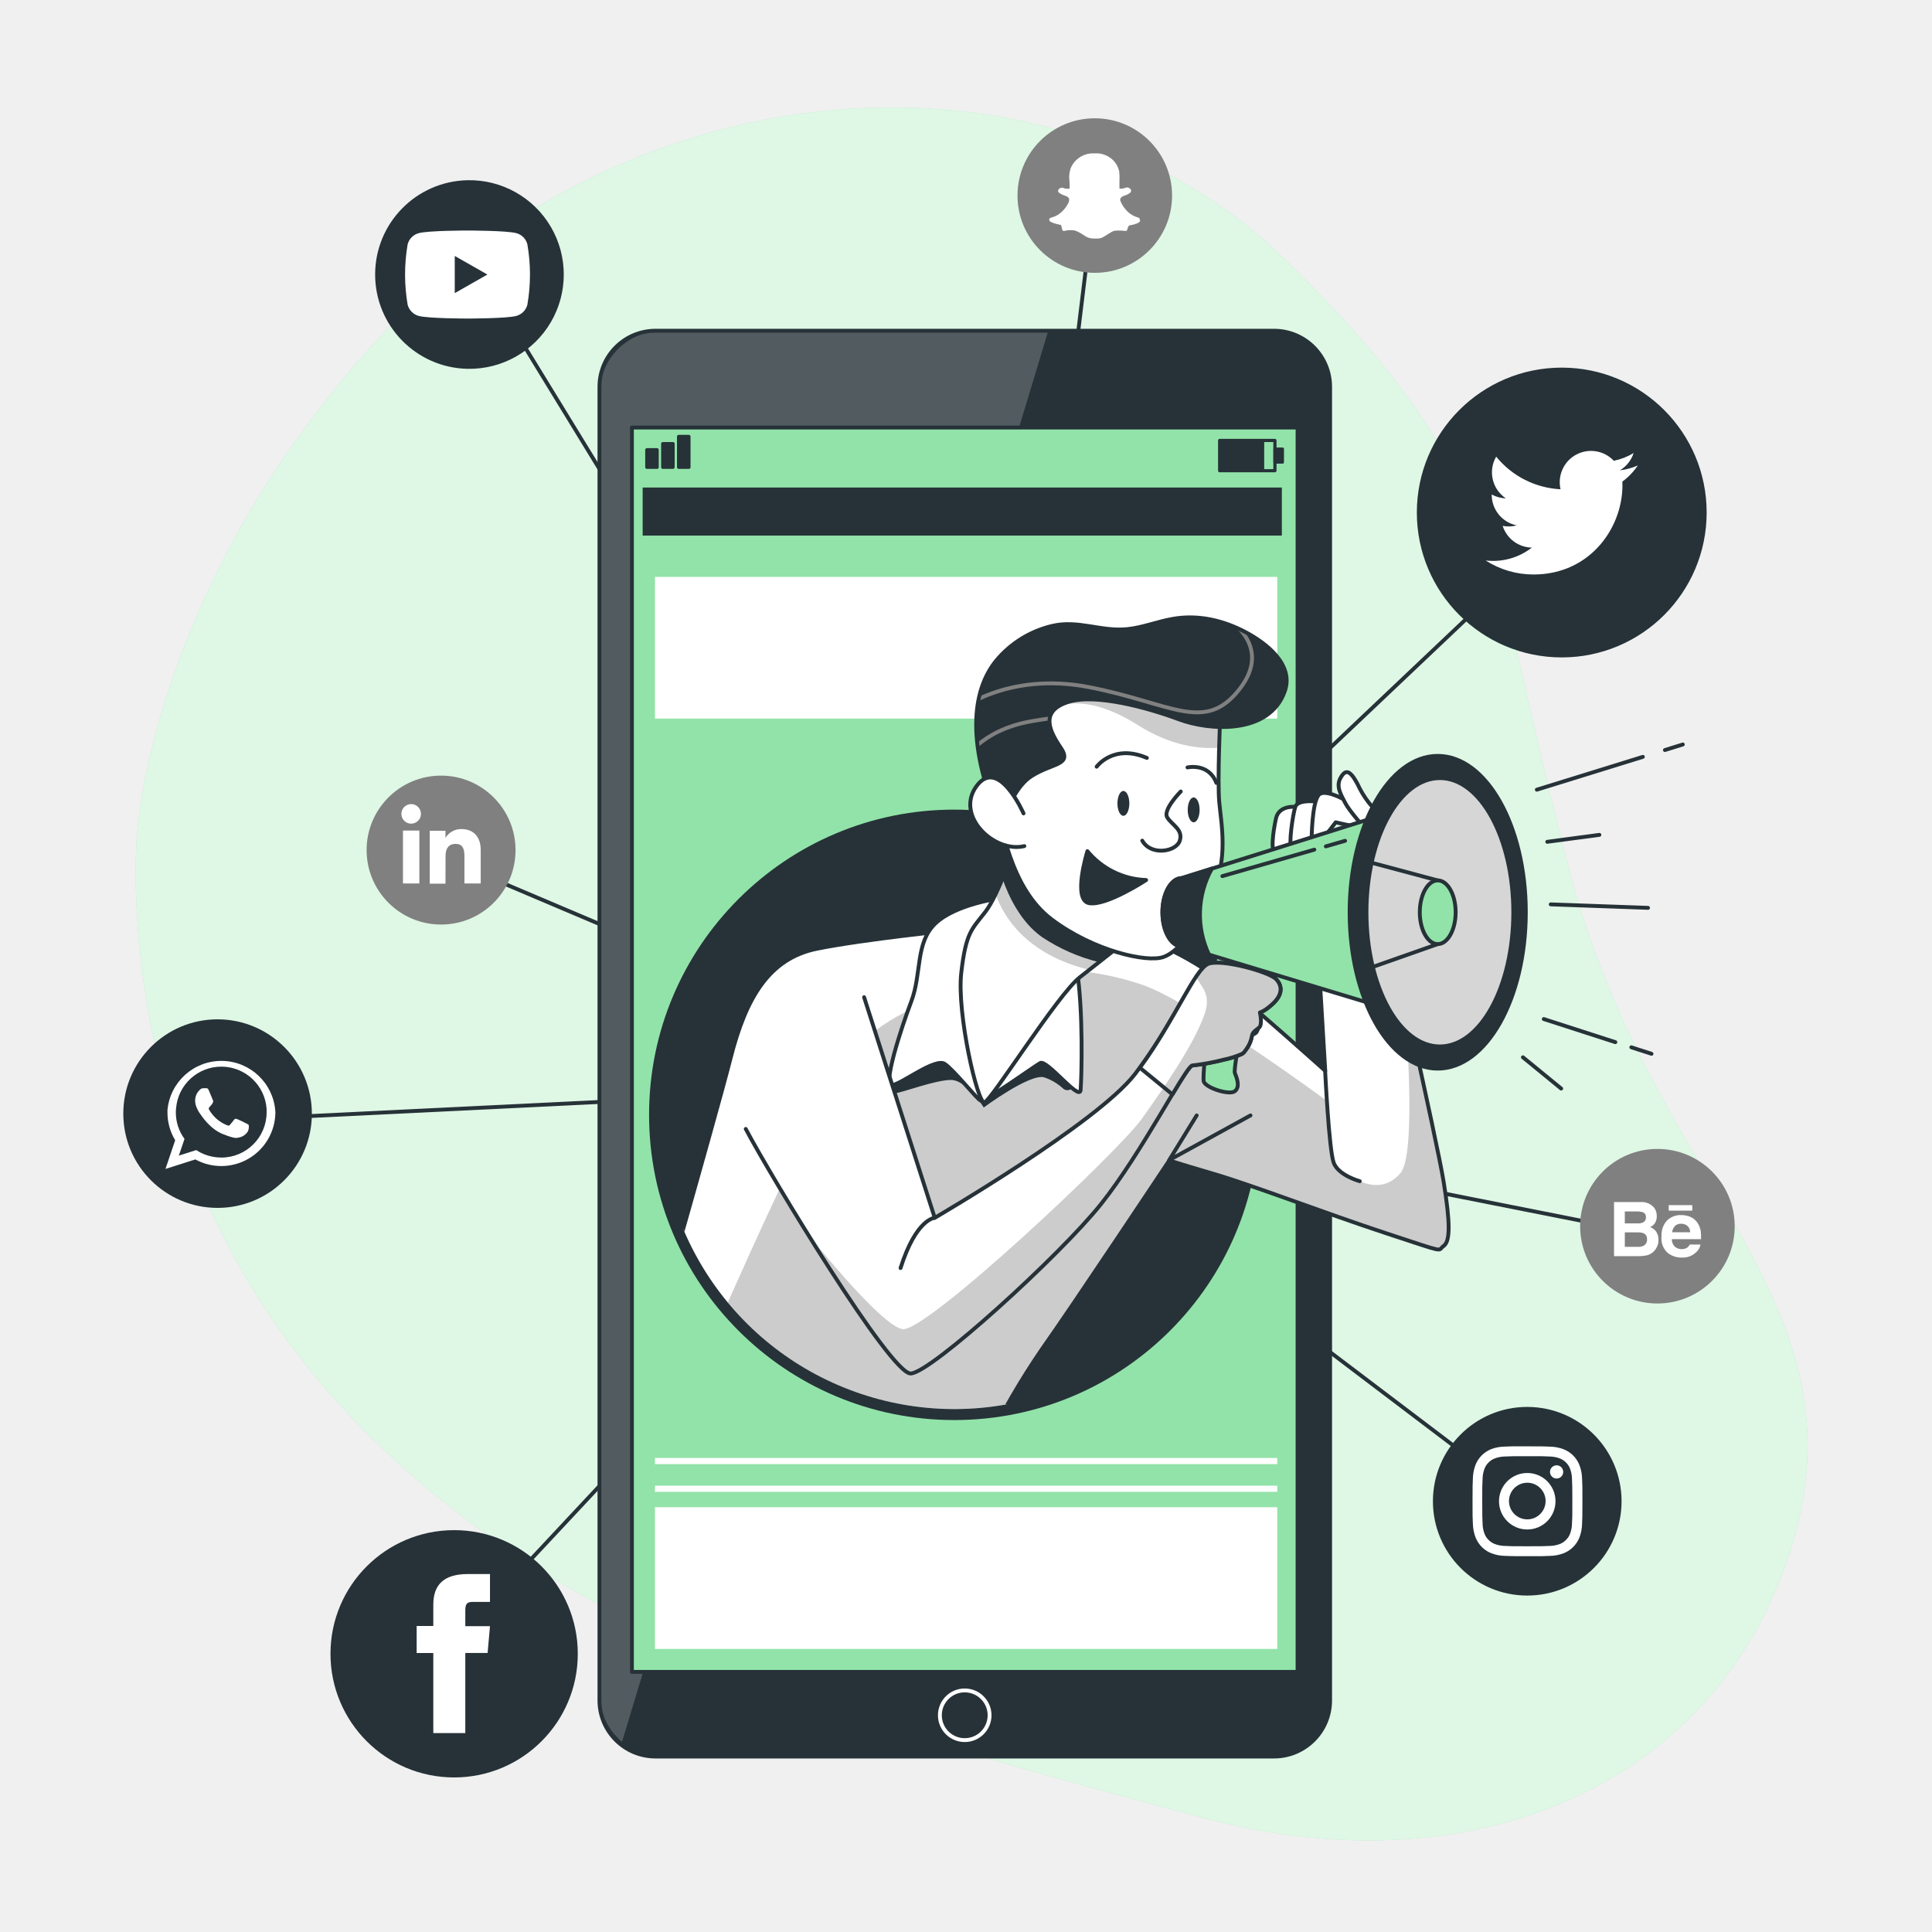
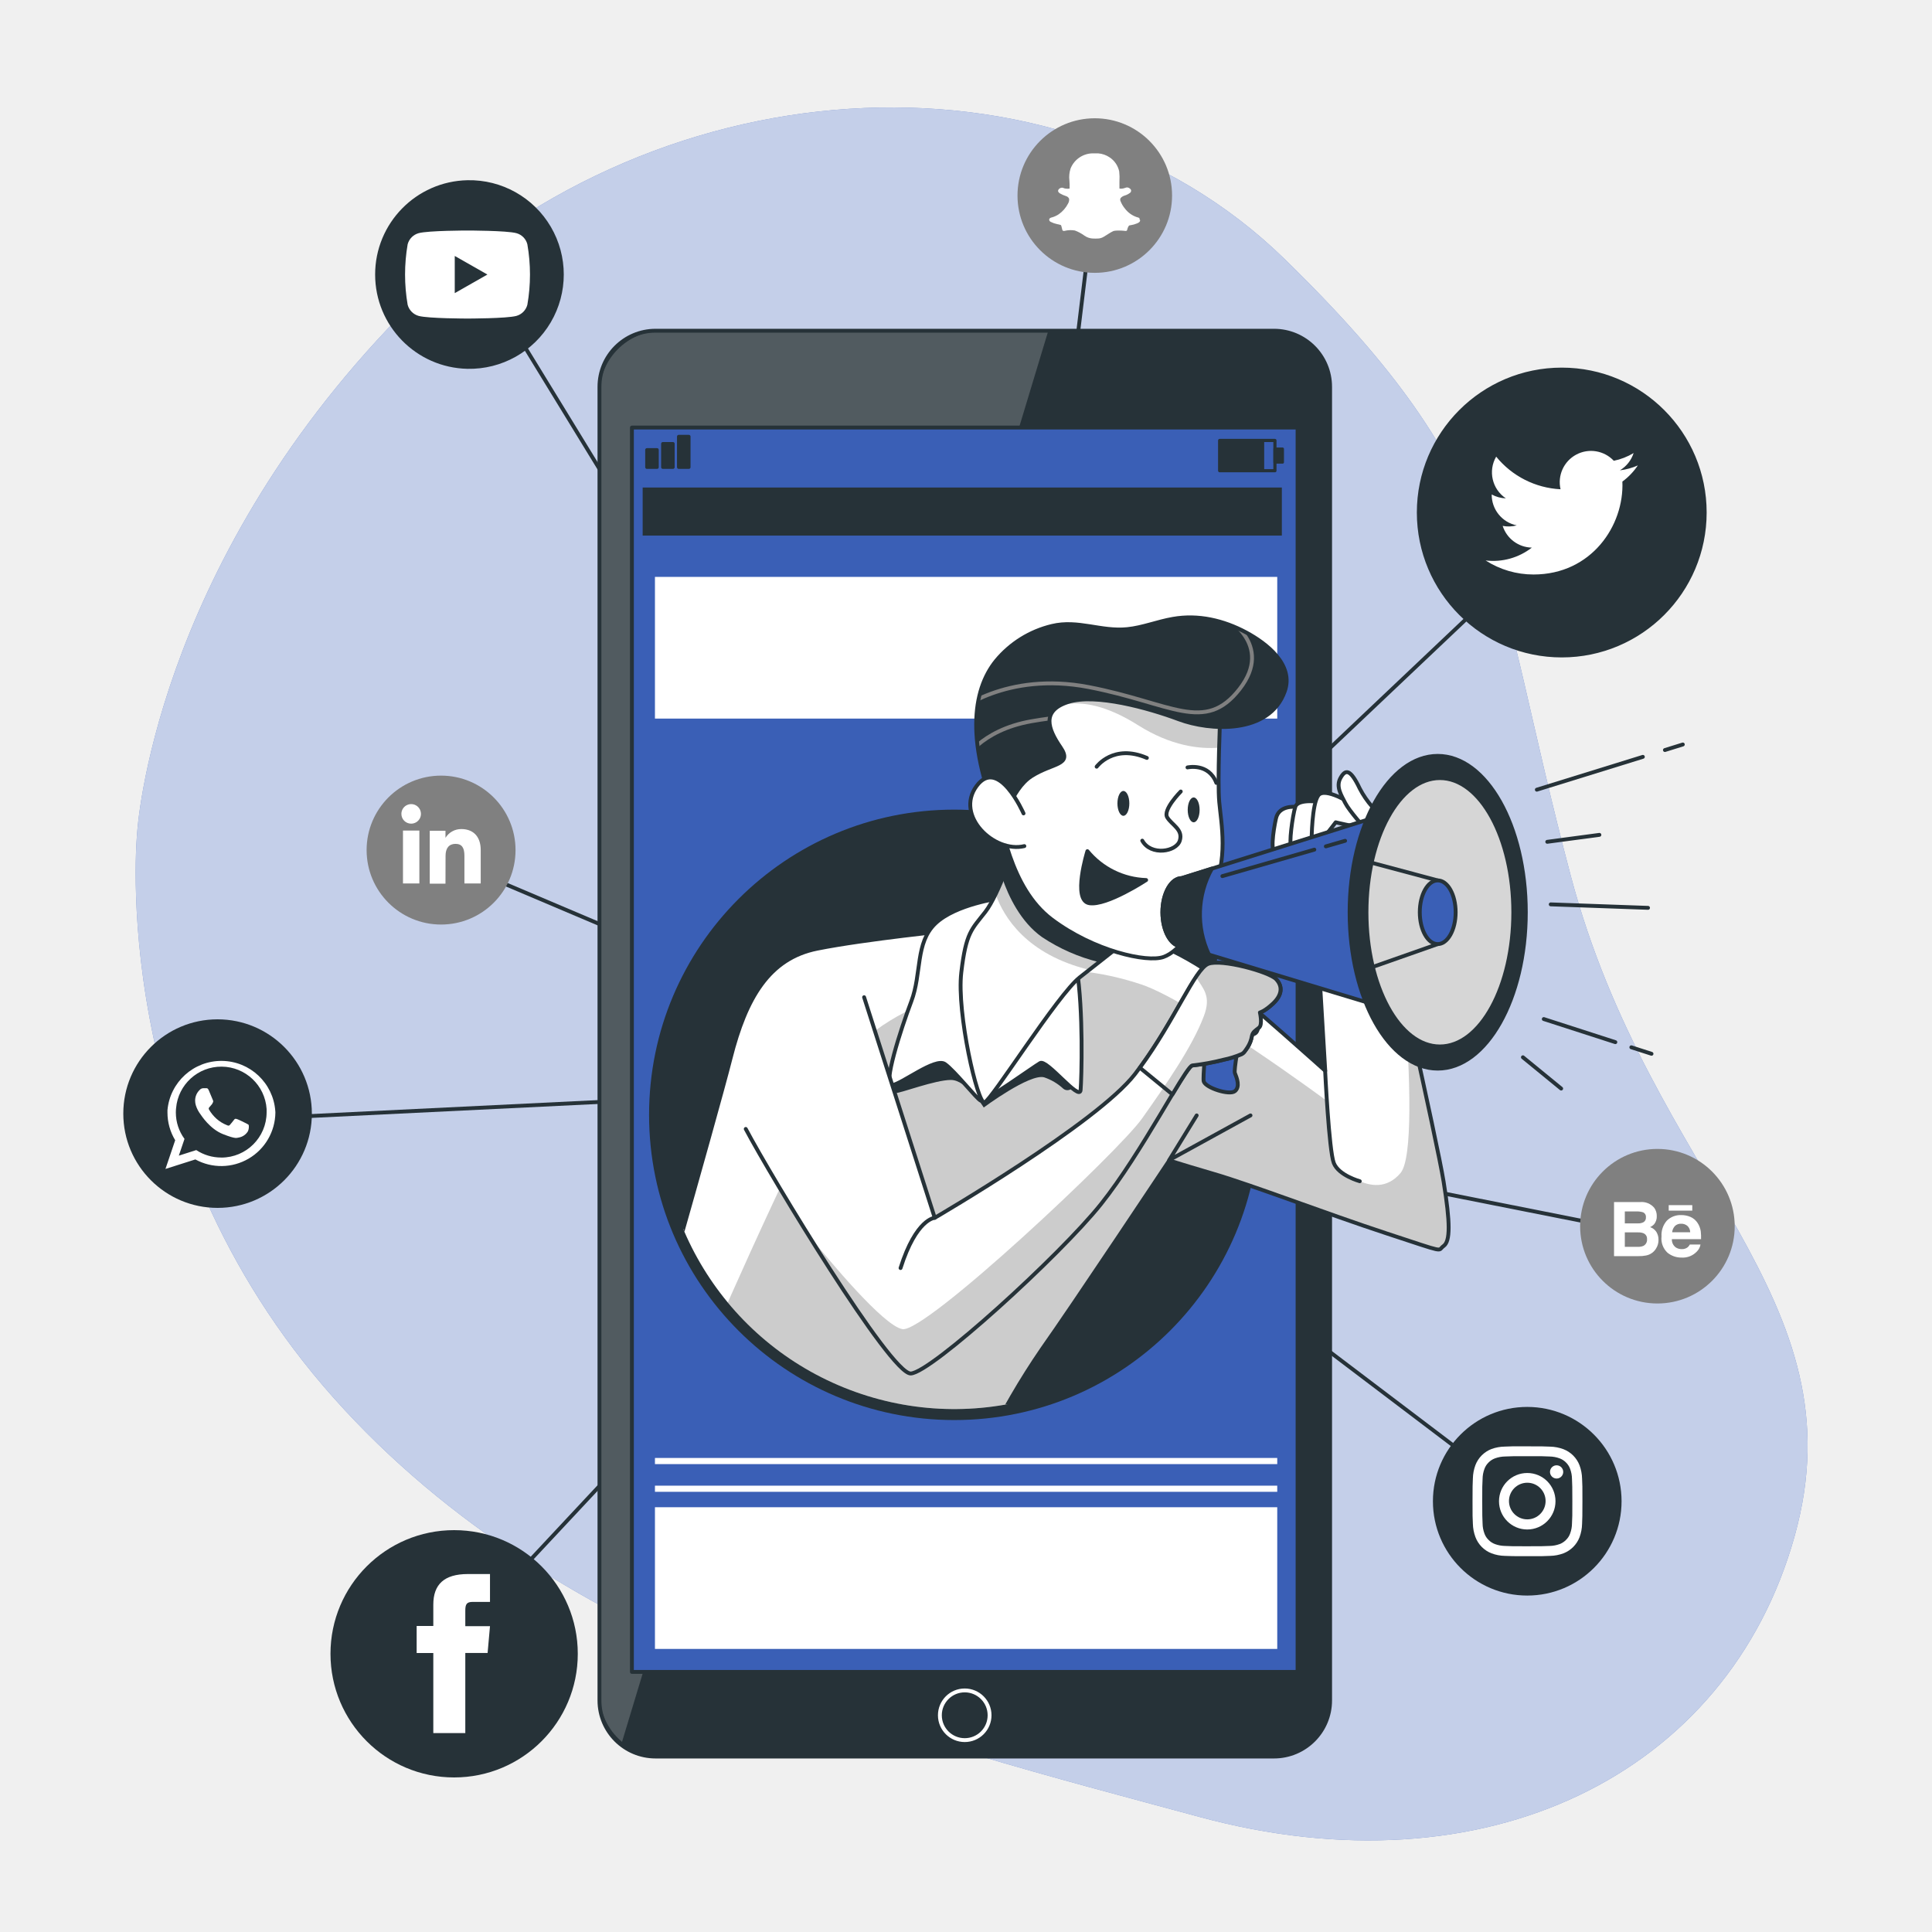
<svg xmlns="http://www.w3.org/2000/svg" viewBox="0 0 500 500">
  <defs>
-     <clipPath id="freepik--clip-path--inject-9">
+     <clipPath id="freepik--clip-path--inject-5">
      <rect x="155.14" y="85.59" width="189.09" height="369" rx="14.52" style="fill:#263238;stroke:#263238;stroke-linecap:round;stroke-linejoin:round" />
    </clipPath>
-     <clipPath id="freepik--clip-path-2--inject-9">
+     <clipPath id="freepik--clip-path-2--inject-5">
      <path d="M438.67,153.27H237.31V213a76.14,76.14,0,1,0,70.75,121H438.67Z" style="fill:none" />
    </clipPath>
-     <clipPath id="freepik--clip-path-3--inject-9">
+     <clipPath id="freepik--clip-path-3--inject-5">
      <path d="M164,363s21.08-73.4,25.06-89.09,10-25.9,22.42-28.39,35.35-4.8,35.35-4.8,19.93-2,34.37-1,27.65,8.72,34.62,14,27.15,23.41,27.15,23.41l-2.49-41.84,18.18,1.49s13.2,58.28,14.94,69,1.75,15.45,0,16.69,1.25,2-14.69-3.24-34.62-12.45-44.83-15.44-11.46-3.49-11.46-3.49-25,37.62-32.95,48.83a193.42,193.42,0,0,0-14.52,25" style="fill:#fff;stroke:#263238;stroke-linecap:round;stroke-linejoin:round" />
    </clipPath>
-     <clipPath id="freepik--clip-path-4--inject-9">
+     <clipPath id="freepik--clip-path-4--inject-5">
      <path d="M262.74,218.53S258.51,231.48,255,236s-5,5.23-6.22,15.69,4.23,34.12,6,33.62,18.93-27.89,24.66-32.38,11.71-9.21,11.71-9.21-13.95-4.24-18.68-10.21A133.4,133.4,0,0,1,262.74,218.53Z" style="fill:#fff;stroke:#263238;stroke-linecap:round;stroke-linejoin:round" />
    </clipPath>
-     <clipPath id="freepik--clip-path-5--inject-9">
+     <clipPath id="freepik--clip-path-5--inject-5">
      <path d="M315.79,185.41s-.74,16.69-.25,22.16,2.49,15-2,23.91-8.22,14.7-12.45,16.19-17.93-1.49-28.89-9.71-12.95-25.15-14.7-30.63.25-24.16,11.46-30.14a39.55,39.55,0,0,1,29.39-2.74C304.34,176.44,315.79,185.41,315.79,185.41Z" style="fill:#fff;stroke:#263238;stroke-linecap:round;stroke-linejoin:round" />
    </clipPath>
-     <clipPath id="freepik--clip-path-6--inject-9">
+     <clipPath id="freepik--clip-path-6--inject-5">
      <path d="M259.26,214.05s2.24-9.71,7.72-13.2,10.71-2.74,7.47-7.47-5-9.47,2-11.71,20.67,1.5,28.64,4.49,23.41,4,27.4-7.23c2.46-6.92-4.74-12.43-10-15.26-5.83-3.12-12.37-4.67-18.95-3.51-4,.69-7.81,2.26-11.81,2.66-6.77.69-12.74-2.45-19.49-.82a26.84,26.84,0,0,0-14.45,9C251.54,178.68,249.79,192.63,259.26,214.05Z" style="fill:#263238;stroke:#263238;stroke-linecap:round;stroke-linejoin:round" />
    </clipPath>
-     <clipPath id="freepik--clip-path-7--inject-9">
+     <clipPath id="freepik--clip-path-7--inject-5">
      <path d="M223.63,258.08l18.28,57.09s42-24.46,51.84-37.22,15.52-27.15,19-28.5,15.76,2,17.56,4,1.38,4.19-.8,6.25-3.42,2.35-3.42,2.35-.11,4.49-1.09,5.27-.75-.23-1,.77a7.77,7.77,0,0,1-1.15,3c-.72,1-1,1.52-1.69,1.79a22.92,22.92,0,0,1-4.45,1.38,58.62,58.62,0,0,1-8.18,1.5c-1.73.3-13,22.57-23.58,35.84s-44,43.7-49.25,43.86-36.09-50.78-42.7-63.29" style="fill:#fff;stroke:#263238;stroke-linecap:round;stroke-linejoin:round" />
    </clipPath>
-     <clipPath id="freepik--clip-path-8--inject-9">
+     <clipPath id="freepik--clip-path-8--inject-5">
      <path d="M316.71,274.24a22.92,22.92,0,0,0,4.45-1.38c.74-.27,1-.77,1.69-1.79a7.77,7.77,0,0,0,1.15-3c.22-1,.87-1.34,1.84-2.12s.22-3.92.22-3.92,1.24-.29,3.42-2.35,2.61-4.31.8-6.25-14.11-5.3-17.56-4S304.05,264,295,276.33l8.42,6.9c2.64-4.4,4.52-7.38,5.14-7.49A58.62,58.62,0,0,0,316.71,274.24Z" style="fill:#fff;stroke:#263238;stroke-linecap:round;stroke-linejoin:round" />
    </clipPath>
  </defs>
-   <g id="freepik--background-simple--inject-9">
-     <path d="M35.51,215.39s-8.29,80,50.8,146.34,150.48,88.55,224.2,108.51,136.62-10.71,153.94-72.7-37-92.1-57.92-170.82S391.59,124.71,332.41,67s-165-50.81-229,14.87S35.51,215.39,35.51,215.39Z" style="fill:#92E3A9" />
+   <g id="freepik--background-simple--inject-5">
+     <path d="M35.51,215.39s-8.29,80,50.8,146.34,150.48,88.55,224.2,108.51,136.62-10.71,153.94-72.7-37-92.1-57.92-170.82S391.59,124.71,332.41,67s-165-50.81-229,14.87S35.51,215.39,35.51,215.39Z" style="fill:#3A5FB6" />
    <path d="M35.51,215.39s-8.29,80,50.8,146.34,150.48,88.55,224.2,108.51,136.62-10.71,153.94-72.7-37-92.1-57.92-170.82S391.59,124.71,332.41,67s-165-50.81-229,14.87S35.51,215.39,35.51,215.39Z" style="fill:#fff;opacity:0.7" />
  </g>
-   <g id="freepik--Icons--inject-9">
+   <g id="freepik--Icons--inject-5">
    <polyline points="126.72 74.92 252.52 280.44 405.38 135.63" style="fill:none;stroke:#263238;stroke-linecap:round;stroke-linejoin:round" />
    <polyline points="60.58 289.79 252.52 280.44 112.83 221.2" style="fill:none;stroke:#263238;stroke-linecap:round;stroke-linejoin:round" />
    <polyline points="283.33 50.58 254.77 285.28 429.95 320.04" style="fill:none;stroke:#263238;stroke-linecap:round;stroke-linejoin:round" />
    <polyline points="115.75 426.71 252.52 280.44 394.4 387.95" style="fill:none;stroke:#263238;stroke-linecap:round;stroke-linejoin:round" />
    <path d="M56.31,263.8a24.4,24.4,0,1,0,24.4,24.4A24.43,24.43,0,0,0,56.31,263.8Z" style="fill:#263238" />
    <path d="M71.25,287.57a14,14,0,0,0-27.91-.25c0,.2,0,.4,0,.61a13.77,13.77,0,0,0,2,7.16l-2.52,7.43,7.74-2.46a14,14,0,0,0,20.71-12.13C71.26,287.81,71.26,287.69,71.25,287.57Zm-14,12a11.74,11.74,0,0,1-6.46-1.93l-4.51,1.44,1.47-4.33a11.5,11.5,0,0,1-2.24-6.83,10.55,10.55,0,0,1,.06-1.13A11.75,11.75,0,0,1,69,287c0,.3,0,.6,0,.91A11.72,11.72,0,0,1,57.29,299.58Z" style="fill:#fff;fill-rule:evenodd" />
    <path d="M63.7,290.72c-.35-.17-2-1-2.35-1.1s-.54-.17-.77.17-.89,1.1-1.08,1.33-.4.25-.75.08A9.18,9.18,0,0,1,56,289.51a9.93,9.93,0,0,1-1.9-2.34c-.2-.34,0-.53.15-.7s.34-.39.51-.59l.13-.16a3.13,3.13,0,0,0,.21-.41.61.61,0,0,0,0-.59c-.09-.17-.77-1.85-1.06-2.53s-.57-.56-.77-.56-.43,0-.66,0a1.24,1.24,0,0,0-.91.42,3.8,3.8,0,0,0-1.2,2.84,4.19,4.19,0,0,0,.18,1.16,7.64,7.64,0,0,0,1.22,2.35c.17.22,2.37,3.77,5.85,5.13s3.48.91,4.11.85a3.44,3.44,0,0,0,2.31-1.62,2.91,2.91,0,0,0,.2-1.61C64.26,291,64,290.89,63.7,290.72Z" style="fill:#fff;fill-rule:evenodd" />
    <path d="M121,46.64a24.41,24.41,0,0,0,0,48.81h0a24.41,24.41,0,1,0,0-48.81Z" style="fill:#263238" />
    <path d="M136.48,63.22a4,4,0,0,0-2.85-2.88c-2.53-.68-12.64-.68-12.64-.68s-10.11,0-12.63.68a4.06,4.06,0,0,0-2.86,2.88,46.09,46.09,0,0,0,0,15.66,4.08,4.08,0,0,0,2.86,2.88c2.52.68,12.63.68,12.63.68s10.11,0,12.64-.68a4.06,4.06,0,0,0,2.85-2.88,45.42,45.42,0,0,0,0-15.66Z" style="fill:#fff" />
    <polygon points="117.69 75.86 117.69 66.24 126.14 71.05 117.69 75.86" style="fill:#263238" />
    <path d="M117.53,396a32,32,0,1,0,32,32A32,32,0,0,0,117.53,396Z" style="fill:#263238" />
    <path d="M112.14,448.52h8.28V427.79h5.77l.62-6.94h-6.39v-4c0-1.64.32-2.28,1.91-2.28h4.48v-7.21h-5.73c-6.16,0-8.94,2.72-8.94,7.91v5.53h-4.31v7h4.31Z" style="fill:#fff" />
    <path d="M395.26,364.11a24.41,24.41,0,1,0,24.4,24.4A24.43,24.43,0,0,0,395.26,364.11Z" style="fill:#263238" />
    <path d="M395.26,376.86c3.8,0,4.25,0,5.75.08a7.93,7.93,0,0,1,2.64.49,4.55,4.55,0,0,1,1.63,1.06,4.34,4.34,0,0,1,1.06,1.64,7.62,7.62,0,0,1,.49,2.64c.07,1.5.09,2,.09,5.74s0,4.25-.09,5.75a7.62,7.62,0,0,1-.49,2.64,4.23,4.23,0,0,1-1.06,1.63,4.45,4.45,0,0,1-1.63,1.07,7.93,7.93,0,0,1-2.64.49c-1.5.07-1.95.08-5.75.08s-4.25,0-5.75-.08a8,8,0,0,1-2.64-.49,4.45,4.45,0,0,1-1.63-1.07,4.23,4.23,0,0,1-1.06-1.63,7.62,7.62,0,0,1-.49-2.64c-.07-1.5-.09-1.95-.09-5.75s0-4.24.09-5.74a7.62,7.62,0,0,1,.49-2.64,4.34,4.34,0,0,1,1.06-1.64,4.55,4.55,0,0,1,1.63-1.06,8,8,0,0,1,2.64-.49c1.5-.07,1.95-.08,5.75-.08m0-2.56c-3.86,0-4.35,0-5.86.08A10.43,10.43,0,0,0,386,375a7.26,7.26,0,0,0-4.16,4.16,10.54,10.54,0,0,0-.66,3.45c-.07,1.52-.09,2-.09,5.86s0,4.35.09,5.87a10.54,10.54,0,0,0,.66,3.45A7.26,7.26,0,0,0,386,402a10.43,10.43,0,0,0,3.45.66c1.51.07,2,.08,5.86.08s4.35,0,5.86-.08a10.43,10.43,0,0,0,3.45-.66,7.26,7.26,0,0,0,4.16-4.16,10.54,10.54,0,0,0,.66-3.45c.07-1.52.09-2,.09-5.87s0-4.34-.09-5.86a10.54,10.54,0,0,0-.66-3.45,7.26,7.26,0,0,0-4.16-4.16,10.43,10.43,0,0,0-3.45-.66c-1.51-.07-2-.08-5.86-.08" style="fill:#fff" />
    <path d="M395.26,381.21a7.31,7.31,0,1,0,7.3,7.3,7.3,7.3,0,0,0-7.3-7.3m0,12a4.74,4.74,0,1,1,4.74-4.74,4.74,4.74,0,0,1-4.74,4.74" style="fill:#fff" />
    <path d="M404.56,380.92a1.71,1.71,0,1,1-1.71-1.7,1.71,1.71,0,0,1,1.71,1.7" style="fill:#fff" />
    <path d="M404.18,169.64h0a37,37,0,0,1-37-37h0a37,37,0,0,1,37-37h0a37,37,0,0,1,37,37h0A37,37,0,0,1,404.18,169.64Z" style="fill:#263238;stroke:#263238;stroke-linecap:round;stroke-linejoin:round" />
    <path d="M384.48,145.05a22.9,22.9,0,0,0,12.39,3.63c15,0,23.49-12.68,23-24.05a16.68,16.68,0,0,0,4-4.18,16.11,16.11,0,0,1-4.64,1.27,8.11,8.11,0,0,0,3.55-4.47,16.25,16.25,0,0,1-5.13,2,8.09,8.09,0,0,0-13.78,7.37,22.92,22.92,0,0,1-16.66-8.44,8.09,8.09,0,0,0,2.5,10.79,8.11,8.11,0,0,1-3.66-1,8.1,8.1,0,0,0,6.48,8,7.94,7.94,0,0,1-3.64.13,8.08,8.08,0,0,0,7.55,5.62A16.3,16.3,0,0,1,384.48,145.05Z" style="fill:#fff" />
    <path d="M114.15,200.73A19.27,19.27,0,1,0,133.42,220,19.29,19.29,0,0,0,114.15,200.73Z" style="fill:gray" />
    <rect x="104.29" y="214.95" width="4.24" height="13.69" style="fill:#fff" />
    <path d="M106.39,213.16a2.53,2.53,0,1,0-2.51-2.53A2.52,2.52,0,0,0,106.39,213.16Z" style="fill:#fff" />
    <path d="M115.31,221.46c0-1.93.88-3.07,2.58-3.07s2.3,1.1,2.3,3.07v7.18h4.22V220c0-3.66-2.08-5.44-5-5.44a4.76,4.76,0,0,0-4.12,2.27V215h-4.07v13.69h4.07Z" style="fill:#fff" />
    <path d="M428.94,337.34h0a20,20,0,0,1-20-20h0a20,20,0,0,1,20-20h0a20,20,0,0,1,20,20h0A20,20,0,0,1,428.94,337.34Z" style="fill:gray" />
    <path d="M426,324.92a3.83,3.83,0,0,0,1.59-.7,3.91,3.91,0,0,0,1-1.11,4.06,4.06,0,0,0,.63-2.23,3.77,3.77,0,0,0-.55-2.06,3.12,3.12,0,0,0-1.62-1.24,3.34,3.34,0,0,0,1.07-.79,3.15,3.15,0,0,0,.65-2.07,3.57,3.57,0,0,0-.65-2.14,4.27,4.27,0,0,0-3.63-1.49h-6.78v14H424A9.51,9.51,0,0,0,426,324.92Zm-5.5-11.4h3.05a5.21,5.21,0,0,1,1.66.22,1.25,1.25,0,0,1,.75,1.29,1.34,1.34,0,0,1-.57,1.24,2.82,2.82,0,0,1-1.48.34h-3.41Zm0,9.16v-3.74h3.45a3.48,3.48,0,0,1,1.4.23,1.52,1.52,0,0,1,.9,1.51,1.77,1.77,0,0,1-.93,1.75,3.35,3.35,0,0,1-1.42.25Z" style="fill:#fff" />
    <path d="M431.53,324.19a5.65,5.65,0,0,0,3.65,1.27,5,5,0,0,0,3.91-1.51,3.33,3.33,0,0,0,1-1.87h-2.77a2.27,2.27,0,0,1-.55.71,2.3,2.3,0,0,1-1.51.48,2.79,2.79,0,0,1-1.5-.39,2.49,2.49,0,0,1-1.08-2.19h7.55a13,13,0,0,0-.08-2.06,5.28,5.28,0,0,0-.83-2.15,4.25,4.25,0,0,0-1.79-1.53,6,6,0,0,0-2.44-.49,5,5,0,0,0-3.71,1.44A5.64,5.64,0,0,0,430,320,5,5,0,0,0,431.53,324.19Zm1.94-6.9a2.16,2.16,0,0,1,1.62-.59,2.41,2.41,0,0,1,1.61.56,2.27,2.27,0,0,1,.72,1.64h-4.67A2.8,2.8,0,0,1,433.47,317.29Z" style="fill:#fff" />
    <rect x="431.86" y="311.89" width="6.1" height="1.42" style="fill:#fff" />
    <path d="M283.33,70.61h0a20,20,0,0,1-20-20h0a20,20,0,0,1,20-20h0a20,20,0,0,1,20,20h0A20,20,0,0,1,283.33,70.61Z" style="fill:gray" />
    <path d="M294.94,56.46h0l0,0h0a2.65,2.65,0,0,0-.75-.27s0,0,0,0a6.47,6.47,0,0,1-3.09-2.25A6.89,6.89,0,0,1,290,52.07h0a.9.9,0,0,1,0-.79,0,0,0,0,0,0,0,2.16,2.16,0,0,1,1.06-.67h0a4.16,4.16,0,0,0,1.43-.74h0a.77.77,0,0,0,.21-.27.24.24,0,0,0,0-.09.5.5,0,0,0,0-.38h0a1.13,1.13,0,0,0-.5-.48h0a1,1,0,0,0-.86-.08h0a4.35,4.35,0,0,1-.76.22,0,0,0,0,0,0,0,1.93,1.93,0,0,1-.87,0s0-.11,0-.19h0c0-.53,0-1.07,0-1.63h0a15.13,15.13,0,0,0-.06-2.6h0a5.84,5.84,0,0,0-2.44-3.62,6.16,6.16,0,0,0-3-1.06h0c-.36,0-.71,0-1.07,0a6.26,6.26,0,0,0-6.06,3.88h0a7.14,7.14,0,0,0-.32,3.16h0a16.31,16.31,0,0,1,.05,2.08l0,0a2.93,2.93,0,0,1-1,0h0c-.24,0-.5-.14-.79-.22h0a1,1,0,0,0-.77.18h0a.79.79,0,0,0-.42.63v.06h0a.69.69,0,0,0,.26.42l.27.2h0a7.94,7.94,0,0,0,1.61.7h0a1.16,1.16,0,0,1,.72.68,2,2,0,0,1-.29,1.24h0A7.51,7.51,0,0,1,274,55.45a6,6,0,0,1-1.8.82h0a1.05,1.05,0,0,0-.64.37l0,.07a.53.53,0,0,0,.1.5.79.79,0,0,0,.27.21h0a6.38,6.38,0,0,0,1.65.58h0a5,5,0,0,1,1,.26l.11.28c.1.3.14.64.25,1a.31.31,0,0,0,.23.2.51.51,0,0,0,.39,0h0a6.42,6.42,0,0,1,2.61-.09h0A10.17,10.17,0,0,1,280.67,61h0a4.08,4.08,0,0,0,2,.72h0a13,13,0,0,0,1.66,0h0a3.09,3.09,0,0,0,1.31-.44h0c.89-.51,1.67-1.11,2.54-1.5h0a4.21,4.21,0,0,1,1-.11h0a12.85,12.85,0,0,1,2.15.1.09.09,0,0,0,.07,0,.4.4,0,0,0,.25-.13.38.38,0,0,0,.07-.15c0-.08,0-.11,0,0a.14.14,0,0,0,0-.06,2.94,2.94,0,0,1,.42-1,.58.58,0,0,1,.44-.14h0a7.46,7.46,0,0,0,1.7-.48h0a1.5,1.5,0,0,0,.69-.47h0a.49.49,0,0,0-.14-.7Z" style="fill:#fff;fill-rule:evenodd" />
  </g>
-   <g id="freepik--Device--inject-9">
+   <g id="freepik--Device--inject-5">
    <rect x="155.14" y="85.59" width="189.09" height="369" rx="14.52" style="fill:#263238" />
-     <g style="clip-path:url(#freepik--clip-path--inject-9)">
+     <g style="clip-path:url(#freepik--clip-path--inject-5)">
      <path d="M171.43,85.59a16.29,16.29,0,0,0-16.29,16.29V438.29a16.26,16.26,0,0,0,5.84,12.5L271.3,85.59Z" style="fill:#fff;opacity:0.2" />
      <path d="M256.1,443.91a6.43,6.43,0,1,0-6.42,6.43A6.42,6.42,0,0,0,256.1,443.91Z" style="fill:none;stroke:#fff;stroke-linecap:round;stroke-linejoin:round" />
    </g>
    <rect x="155.14" y="85.59" width="189.09" height="369" rx="14.52" style="fill:none;stroke:#263238;stroke-linecap:round;stroke-linejoin:round" />
-     <rect x="163.54" y="110.65" width="172.27" height="322.04" style="fill:#92E3A9;stroke:#263238;stroke-linecap:round;stroke-linejoin:round" />
+     <rect x="163.54" y="110.65" width="172.27" height="322.04" style="fill:#3A5FB6;stroke:#263238;stroke-linecap:round;stroke-linejoin:round" />
    <circle cx="246.97" cy="288.52" r="78.99" style="fill:#263238" />
    <rect x="169.5" y="149.3" width="161.05" height="36.67" style="fill:#fff" />
    <rect x="169.5" y="390.07" width="161.05" height="36.67" style="fill:#fff" />
    <rect x="169.5" y="377.32" width="161.05" height="1.59" style="fill:#fff" />
    <rect x="169.5" y="384.49" width="161.05" height="1.59" style="fill:#fff" />
    <rect x="315.67" y="113.99" width="14.28" height="7.83" style="fill:none;stroke:#263238;stroke-linecap:round;stroke-linejoin:round;stroke-width:0.821px" />
    <rect x="315.67" y="113.99" width="11.14" height="7.83" style="fill:#263238;stroke:#263238;stroke-linecap:round;stroke-linejoin:round;stroke-width:0.725px" />
    <rect x="329.92" y="116.18" width="2.01" height="3.45" style="fill:#263238;stroke:#263238;stroke-linecap:round;stroke-linejoin:round;stroke-width:0.725px" />
    <rect x="167.42" y="116.42" width="2.62" height="4.49" style="fill:#263238;stroke:#263238;stroke-linecap:round;stroke-linejoin:round;stroke-width:0.883px" />
    <rect x="171.54" y="114.84" width="2.62" height="6.07" style="fill:#263238;stroke:#263238;stroke-linecap:round;stroke-linejoin:round;stroke-width:0.883px" />
    <rect x="175.65" y="112.98" width="2.62" height="7.93" style="fill:#263238;stroke:#263238;stroke-linecap:round;stroke-linejoin:round;stroke-width:0.883px" />
    <rect x="166.32" y="126.17" width="165.42" height="12.44" style="fill:#263238" />
  </g>
-   <g id="freepik--Character--inject-9">
-     <g style="clip-path:url(#freepik--clip-path-2--inject-9)">
+   <g id="freepik--Character--inject-5">
+     <g style="clip-path:url(#freepik--clip-path-2--inject-5)">
      <path d="M164,363s21.08-73.4,25.06-89.09,10-25.9,22.42-28.39,35.35-4.8,35.35-4.8,19.93-2,34.37-1,27.65,8.72,34.62,14,27.15,23.41,27.15,23.41l-2.49-41.84,18.18,1.49s13.2,58.28,14.94,69,1.75,15.45,0,16.69,1.25,2-14.69-3.24-34.62-12.45-44.83-15.44-11.46-3.49-11.46-3.49-25,37.62-32.95,48.83a193.42,193.42,0,0,0-14.52,25" style="fill:#fff" />
-       <g style="clip-path:url(#freepik--clip-path-3--inject-9)">
+       <g style="clip-path:url(#freepik--clip-path-3--inject-5)">
        <path d="M373.57,322.39c1.75-1.24,1.75-6,0-16.69-1-6.39-6.15-29.7-10.11-47.48,1.57,21,2.18,41.52-1,45.35-7,8.28-17.23-2.6-17.23-2.6l-1.95-16.14s-34.86-25.71-47.94-30.07-27-5.23-40.53-.87-24.84,8.72-33.12,17-37,74.52-37,74.52l-3.25,19.67L255.12,374a193.42,193.42,0,0,1,14.52-25c8-11.21,32.95-48.83,32.95-48.83s1.25.5,11.46,3.49,28.89,10.21,44.83,15.44S371.83,323.64,373.57,322.39Z" style="opacity:0.2" />
      </g>
      <path d="M164,363s21.08-73.4,25.06-89.09,10-25.9,22.42-28.39,35.35-4.8,35.35-4.8,19.93-2,34.37-1,27.65,8.72,34.62,14,27.15,23.41,27.15,23.41l-2.49-41.84,18.18,1.49s13.2,58.28,14.94,69,1.75,15.45,0,16.69,1.25,2-14.69-3.24-34.62-12.45-44.83-15.44-11.46-3.49-11.46-3.49-25,37.62-32.95,48.83a193.42,193.42,0,0,0-14.52,25" style="fill:none;stroke:#263238;stroke-linecap:round;stroke-linejoin:round" />
      <polyline points="309.7 288.67 302.59 300.23 323.63 288.67" style="fill:none;stroke:#263238;stroke-linecap:round;stroke-linejoin:round" />
      <path d="M342.94,277.06s1,20.67,2.24,23.91,6.73,4.73,6.73,4.73" style="fill:#fff;stroke:#263238;stroke-linecap:round;stroke-linejoin:round" />
      <path d="M233.19,276.43s-2.72,6.45-1.36,6.45,10.19-3.39,14.27-3.39,8.49,7.13,8.49,7.13,11.89-8.83,15.63-7.81a13.64,13.64,0,0,1,4.93,2.92,1.66,1.66,0,0,0,2.75-1.19c.07-1.83.13-4.33.13-7.51,0-7.47-6.45-27.85-18.34-28.87s-13.93,7.47-19,17.66S233.19,276.43,233.19,276.43Z" style="fill:#263238" />
      <path d="M258.76,232.48S247.3,234,242.07,239s-3.49,12.95-6.23,20.17-7.47,21.92-5,21.67,11.21-7.22,13.7-5.48,8.22,9,9.22,9.46,13.7-8.71,15.44-9.71,10.21,10,10.46,7,.75-20.67-1-31.38S264.49,232.73,258.76,232.48Z" style="fill:#fff;stroke:#263238;stroke-linecap:round;stroke-linejoin:round" />
      <path d="M262.74,218.53S258.51,231.48,255,236s-5,5.23-6.22,15.69,4.23,34.12,6,33.62,18.93-27.89,24.66-32.38,11.71-9.21,11.71-9.21-13.95-4.24-18.68-10.21A133.4,133.4,0,0,1,262.74,218.53Z" style="fill:#fff" />
-       <g style="clip-path:url(#freepik--clip-path-4--inject-9)">
+       <g style="clip-path:url(#freepik--clip-path-4--inject-5)">
        <path d="M281.91,251c4.85-3.81,9.23-7.27,9.23-7.27s-13.95-4.24-18.68-10.21a133.4,133.4,0,0,1-9.72-14.95,124.9,124.9,0,0,1-5.07,12.88C259.78,237.36,265.66,247,281.91,251Z" style="opacity:0.2" />
        <path d="M272.46,233.48a133.4,133.4,0,0,1-9.72-14.95s-1.42,4.35-3.29,8.88c1.55,4.49,4.66,11.17,10.23,15.11A46.38,46.38,0,0,0,284.44,249l6.7-5.28S277.19,239.45,272.46,233.48Z" style="fill:#263238" />
      </g>
      <path d="M262.74,218.53S258.51,231.48,255,236s-5,5.23-6.22,15.69,4.23,34.12,6,33.62,18.93-27.89,24.66-32.38,11.71-9.21,11.71-9.21-13.95-4.24-18.68-10.21A133.4,133.4,0,0,1,262.74,218.53Z" style="fill:none;stroke:#263238;stroke-linecap:round;stroke-linejoin:round" />
      <path d="M315.79,185.41s-.74,16.69-.25,22.16,2.49,15-2,23.91-8.22,14.7-12.45,16.19-17.93-1.49-28.89-9.71-12.95-25.15-14.7-30.63.25-24.16,11.46-30.14a39.55,39.55,0,0,1,29.39-2.74C304.34,176.44,315.79,185.41,315.79,185.41Z" style="fill:#fff" />
-       <g style="clip-path:url(#freepik--clip-path-5--inject-9)">
+       <g style="clip-path:url(#freepik--clip-path-5--inject-5)">
        <path d="M269,177.19a16.92,16.92,0,0,0-4.29,3.31l5.77,4.1s7.41-7.41,24,3.05c8.56,5.4,15.94,6.27,21.09,5.84.12-4.44.28-8.08.28-8.08s-11.45-9-17.43-11A39.55,39.55,0,0,0,269,177.19Z" style="opacity:0.2" />
      </g>
      <path d="M315.79,185.41s-.74,16.69-.25,22.16,2.49,15-2,23.91-8.22,14.7-12.45,16.19-17.93-1.49-28.89-9.71-12.95-25.15-14.7-30.63.25-24.16,11.46-30.14a39.55,39.55,0,0,1,29.39-2.74C304.34,176.44,315.79,185.41,315.79,185.41Z" style="fill:none;stroke:#263238;stroke-linecap:round;stroke-linejoin:round" />
      <path d="M292.27,207.92c0,1.77-.69,3.21-1.54,3.21s-1.54-1.44-1.54-3.21.69-3.22,1.54-3.22S292.27,206.14,292.27,207.92Z" style="fill:#263238" />
      <path d="M310.46,209.59c0,1.78-.69,3.22-1.54,3.22s-1.54-1.44-1.54-3.22.69-3.21,1.54-3.21S310.46,207.82,310.46,209.59Z" style="fill:#263238" />
      <path d="M305.58,204.84s-4.73,4.73-3.49,6.72,4.14,3.11,3.24,6-7.47,4-9.71,0" style="fill:none;stroke:#263238;stroke-linecap:round;stroke-linejoin:round" />
      <path d="M281.42,220.28a20.55,20.55,0,0,0,15.2,7.47s-10.22,6.72-14.7,6S281.42,220.28,281.42,220.28Z" style="fill:#263238;stroke:#263238;stroke-linecap:round;stroke-linejoin:round" />
      <path d="M283.81,198.42s4.34-6,13-2.27" style="fill:none;stroke:#263238;stroke-linecap:round;stroke-linejoin:round" />
      <path d="M307.32,198.61s5.48-1.26,7.47,4" style="fill:none;stroke:#263238;stroke-linecap:round;stroke-linejoin:round" />
      <path d="M259.26,214.05s2.24-9.71,7.72-13.2,10.71-2.74,7.47-7.47-5-9.47,2-11.71,20.67,1.5,28.64,4.49,23.41,4,27.4-7.23c2.46-6.92-4.74-12.43-10-15.26-5.83-3.12-12.37-4.67-18.95-3.51-4,.69-7.81,2.26-11.81,2.66-6.77.69-12.74-2.45-19.49-.82a26.84,26.84,0,0,0-14.45,9C251.54,178.68,249.79,192.63,259.26,214.05Z" style="fill:#263238" />
-       <g style="clip-path:url(#freepik--clip-path-6--inject-9)">
+       <g style="clip-path:url(#freepik--clip-path-6--inject-5)">
        <path d="M316.93,159.69s12.94,7,3.88,18.63-17.59,3.63-39.08-.51-34.16,6.47-34.16,6.47" style="fill:none;stroke:gray;stroke-linecap:round;stroke-linejoin:round" />
        <path d="M249.38,197s4.14-8,17.6-10.35,14.24-.26,14.24-.26" style="fill:none;stroke:gray;stroke-linecap:round;stroke-linejoin:round" />
      </g>
      <path d="M259.26,214.05s2.24-9.71,7.72-13.2,10.71-2.74,7.47-7.47-5-9.47,2-11.71,20.67,1.5,28.64,4.49,23.41,4,27.4-7.23c2.46-6.92-4.74-12.43-10-15.26-5.83-3.12-12.37-4.67-18.95-3.51-4,.69-7.81,2.26-11.81,2.66-6.77.69-12.74-2.45-19.49-.82a26.84,26.84,0,0,0-14.45,9C251.54,178.68,249.79,192.63,259.26,214.05Z" style="fill:none;stroke:#263238;stroke-linecap:round;stroke-linejoin:round" />
      <path d="M264.89,210.51s-6.46-14.79-12.15-7.09,4.62,17.44,12.36,15.55" style="fill:#fff;stroke:#263238;stroke-linecap:round;stroke-linejoin:round" />
      <path d="M335.22,208.82s-4.23-.5-5,3-1.5,9,0,9,4.23-.74,5.23-3,2-9.22,2-9.22Z" style="fill:#fff;stroke:#263238;stroke-linecap:round;stroke-linejoin:round" />
      <path d="M341.94,207.57s-6-1-6.72,1.25-1.74,10-1,10.21,5.23-1.74,5.23-1.74Z" style="fill:#fff;stroke:#263238;stroke-linecap:round;stroke-linejoin:round" />
      <path d="M349.91,208.07s-7-4.48-8.71-2.24-1.75,11.46-1.75,11.46a3.81,3.81,0,0,0,3.49-1c1.25-1.49,2.74-3.48,2.74-3.48s5,1.24,5.73,1,2.49,0,2-2.49S349.91,208.07,349.91,208.07Z" style="fill:#fff;stroke:#263238;stroke-linecap:round;stroke-linejoin:round" />
      <path d="M359.38,212.56a23.44,23.44,0,0,1-7.47-8.47c-2.49-5.23-3.74-5-5-2.74s.24,4.48,1.24,6.47,5.23,6.73,5.23,6.73Z" style="fill:#fff;stroke:#263238;stroke-linecap:round;stroke-linejoin:round" />
-       <path d="M314.58,247.4s-3.61,30.83-3.05,32.5,6.66,3.61,8.05,2.5.56-3.33,0-4.72,4.72-27.22,4.72-27.22Z" style="fill:#92E3A9;stroke:#263238;stroke-linecap:round;stroke-linejoin:round" />
+       <path d="M314.58,247.4s-3.61,30.83-3.05,32.5,6.66,3.61,8.05,2.5.56-3.33,0-4.72,4.72-27.22,4.72-27.22Z" style="fill:#3A5FB6;stroke:#263238;stroke-linecap:round;stroke-linejoin:round" />
      <path d="M223.63,258.08l18.28,57.09s42-24.46,51.84-37.22,15.52-27.15,19-28.5,15.76,2,17.56,4,1.38,4.19-.8,6.25-3.42,2.35-3.42,2.35-.11,4.49-1.09,5.27-.75-.23-1,.77a7.77,7.77,0,0,1-1.15,3c-.72,1-1,1.52-1.69,1.79a22.92,22.92,0,0,1-4.45,1.38,58.62,58.62,0,0,1-8.18,1.5c-1.73.3-13,22.57-23.58,35.84s-44,43.7-49.25,43.86-36.09-50.78-42.7-63.29" style="fill:#fff" />
-       <g style="clip-path:url(#freepik--clip-path-7--inject-9)">
+       <g style="clip-path:url(#freepik--clip-path-7--inject-5)">
        <path d="M322.85,271.07a7.77,7.77,0,0,0,1.15-3c.22-1,0,0,1-.77s1.09-5.27,1.09-5.27,1.24-.29,3.42-2.35,2.61-4.31.8-6.25-14.11-5.3-17.56-4c-.9.35-2,1.6-3.2,3.48,1.83,3,4,4.83,2,10.07-3,8-10,18-16,26.5s-56,55.5-62,54.5c-4.9-.82-19.13-18-24.19-24.23,10.84,17.39,23.24,35.76,26.39,35.67,5.23-.16,38.69-30.58,49.25-43.86S306.8,276,308.53,275.74a58.62,58.62,0,0,0,8.18-1.5,22.92,22.92,0,0,0,4.45-1.38C321.9,272.59,322.13,272.09,322.85,271.07Z" style="opacity:0.2" />
      </g>
      <path d="M223.63,258.08l18.28,57.09s42-24.46,51.84-37.22,15.52-27.15,19-28.5,15.76,2,17.56,4,1.38,4.19-.8,6.25-3.42,2.35-3.42,2.35-.11,4.49-1.09,5.27-.75-.23-1,.77a7.77,7.77,0,0,1-1.15,3c-.72,1-1,1.52-1.69,1.79a22.92,22.92,0,0,1-4.45,1.38,58.62,58.62,0,0,1-8.18,1.5c-1.73.3-13,22.57-23.58,35.84s-44,43.7-49.25,43.86-36.09-50.78-42.7-63.29" style="fill:none;stroke:#263238;stroke-linecap:round;stroke-linejoin:round" />
      <path d="M241.91,315.17s-4.79.2-8.85,13" style="fill:none;stroke:#263238;stroke-linecap:round;stroke-linejoin:round" />
      <path d="M316.71,274.24a22.92,22.92,0,0,0,4.45-1.38c.74-.27,1-.77,1.69-1.79a7.77,7.77,0,0,0,1.15-3c.22-1,.87-1.34,1.84-2.12s.22-3.92.22-3.92,1.24-.29,3.42-2.35,2.61-4.31.8-6.25-14.11-5.3-17.56-4S304.05,264,295,276.33l8.42,6.9c2.64-4.4,4.52-7.38,5.14-7.49A58.62,58.62,0,0,0,316.71,274.24Z" style="fill:#fff" />
-       <g style="clip-path:url(#freepik--clip-path-8--inject-9)">
+       <g style="clip-path:url(#freepik--clip-path-8--inject-5)">
        <path d="M322.85,271.07a7.77,7.77,0,0,0,1.15-3c.22-1,0,0,1-.77s1.09-5.27,1.09-5.27,1.24-.29,3.42-2.35,2.61-4.31.8-6.25-14.11-5.3-17.56-4c-.9.35-2,1.6-3.2,3.48,1.83,3,4,4.83,2,10.07-3,8-10,18-16,26.5s-56,55.5-62,54.5c-4.9-.82-19.13-18-24.19-24.23,10.84,17.39,23.24,35.76,26.39,35.67,5.23-.16,38.69-30.58,49.25-43.86S306.8,276,308.53,275.74a58.62,58.62,0,0,0,8.18-1.5,22.92,22.92,0,0,0,4.45-1.38C321.9,272.59,322.13,272.09,322.85,271.07Z" style="opacity:0.2" />
      </g>
      <path d="M316.71,274.24a22.92,22.92,0,0,0,4.45-1.38c.74-.27,1-.77,1.69-1.79a7.77,7.77,0,0,0,1.15-3c.22-1,.87-1.34,1.84-2.12s.22-3.92.22-3.92,1.24-.29,3.42-2.35,2.61-4.31.8-6.25-14.11-5.3-17.56-4S304.05,264,295,276.33l8.42,6.9c2.64-4.4,4.52-7.38,5.14-7.49A58.62,58.62,0,0,0,316.71,274.24Z" style="fill:none;stroke:#263238;stroke-linecap:round;stroke-linejoin:round" />
-       <path d="M305.83,227.25c-2.75,0-5,4-5,8.84s2.23,8.84,5,8.84l61,18.43V208.07Z" style="fill:#92E3A9;stroke:#263238;stroke-linecap:round;stroke-linejoin:round" />
+       <path d="M305.83,227.25c-2.75,0-5,4-5,8.84s2.23,8.84,5,8.84l61,18.43V208.07Z" style="fill:#3A5FB6;stroke:#263238;stroke-linecap:round;stroke-linejoin:round" />
      <line x1="340.15" y1="219.89" x2="316.35" y2="226.74" style="fill:none;stroke:#263238;stroke-linecap:round;stroke-linejoin:round" />
      <line x1="348.11" y1="217.6" x2="343.13" y2="219.04" style="fill:none;stroke:#263238;stroke-linecap:round;stroke-linejoin:round" />
      <path d="M313.64,224.79l-7.81,2.46c-2.75,0-5,4-5,8.84s2.23,8.84,5,8.84l7.05,2.13A24.32,24.32,0,0,1,313.64,224.79Z" style="fill:#263238;stroke:#263238;stroke-linecap:round;stroke-linejoin:round" />
      <ellipse cx="372.08" cy="236.09" rx="20.92" ry="37.13" style="fill:#d6d6d6;stroke:#263238;stroke-linecap:round;stroke-linejoin:round" />
      <polyline points="372.08 227.85 352.15 222.52 350.41 236.72 352.65 251.16 372.08 244.33 372.83 228.25" style="fill:#d6d6d6;stroke:#263238;stroke-linecap:round;stroke-linejoin:round" />
      <path d="M372.08,195.62c-12.59,0-22.8,18.12-22.8,40.47s10.21,40.47,22.8,40.47,22.8-18.12,22.8-40.47S384.67,195.62,372.08,195.62Zm.56,75.2c-10.49,0-19-15.55-19-34.73s8.51-34.72,19-34.72,19,15.54,19,34.72S383.14,270.82,372.64,270.82Z" style="fill:#263238;stroke:#263238;stroke-linecap:round;stroke-linejoin:round" />
-       <ellipse cx="372.08" cy="236.09" rx="4.64" ry="8.24" style="fill:#92E3A9;stroke:#263238;stroke-linecap:round;stroke-linejoin:round" />
+       <ellipse cx="372.08" cy="236.09" rx="4.64" ry="8.24" style="fill:#3A5FB6;stroke:#263238;stroke-linecap:round;stroke-linejoin:round" />
      <line x1="430.88" y1="194.11" x2="435.51" y2="192.67" style="fill:none;stroke:#263238;stroke-linecap:round;stroke-linejoin:round" />
      <line x1="397.73" y1="204.37" x2="425.17" y2="195.87" style="fill:none;stroke:#263238;stroke-linecap:round;stroke-linejoin:round" />
      <line x1="401.33" y1="234.05" x2="426.51" y2="234.95" style="fill:none;stroke:#263238;stroke-linecap:round;stroke-linejoin:round" />
      <line x1="422.19" y1="271.04" x2="427.41" y2="272.72" style="fill:none;stroke:#263238;stroke-linecap:round;stroke-linejoin:round" />
      <line x1="399.53" y1="263.73" x2="418.05" y2="269.71" style="fill:none;stroke:#263238;stroke-linecap:round;stroke-linejoin:round" />
      <line x1="400.43" y1="217.86" x2="413.92" y2="216.06" style="fill:none;stroke:#263238;stroke-linecap:round;stroke-linejoin:round" />
      <line x1="394.13" y1="273.62" x2="404.03" y2="281.72" style="fill:none;stroke:#263238;stroke-linecap:round;stroke-linejoin:round" />
    </g>
  </g>
</svg>
